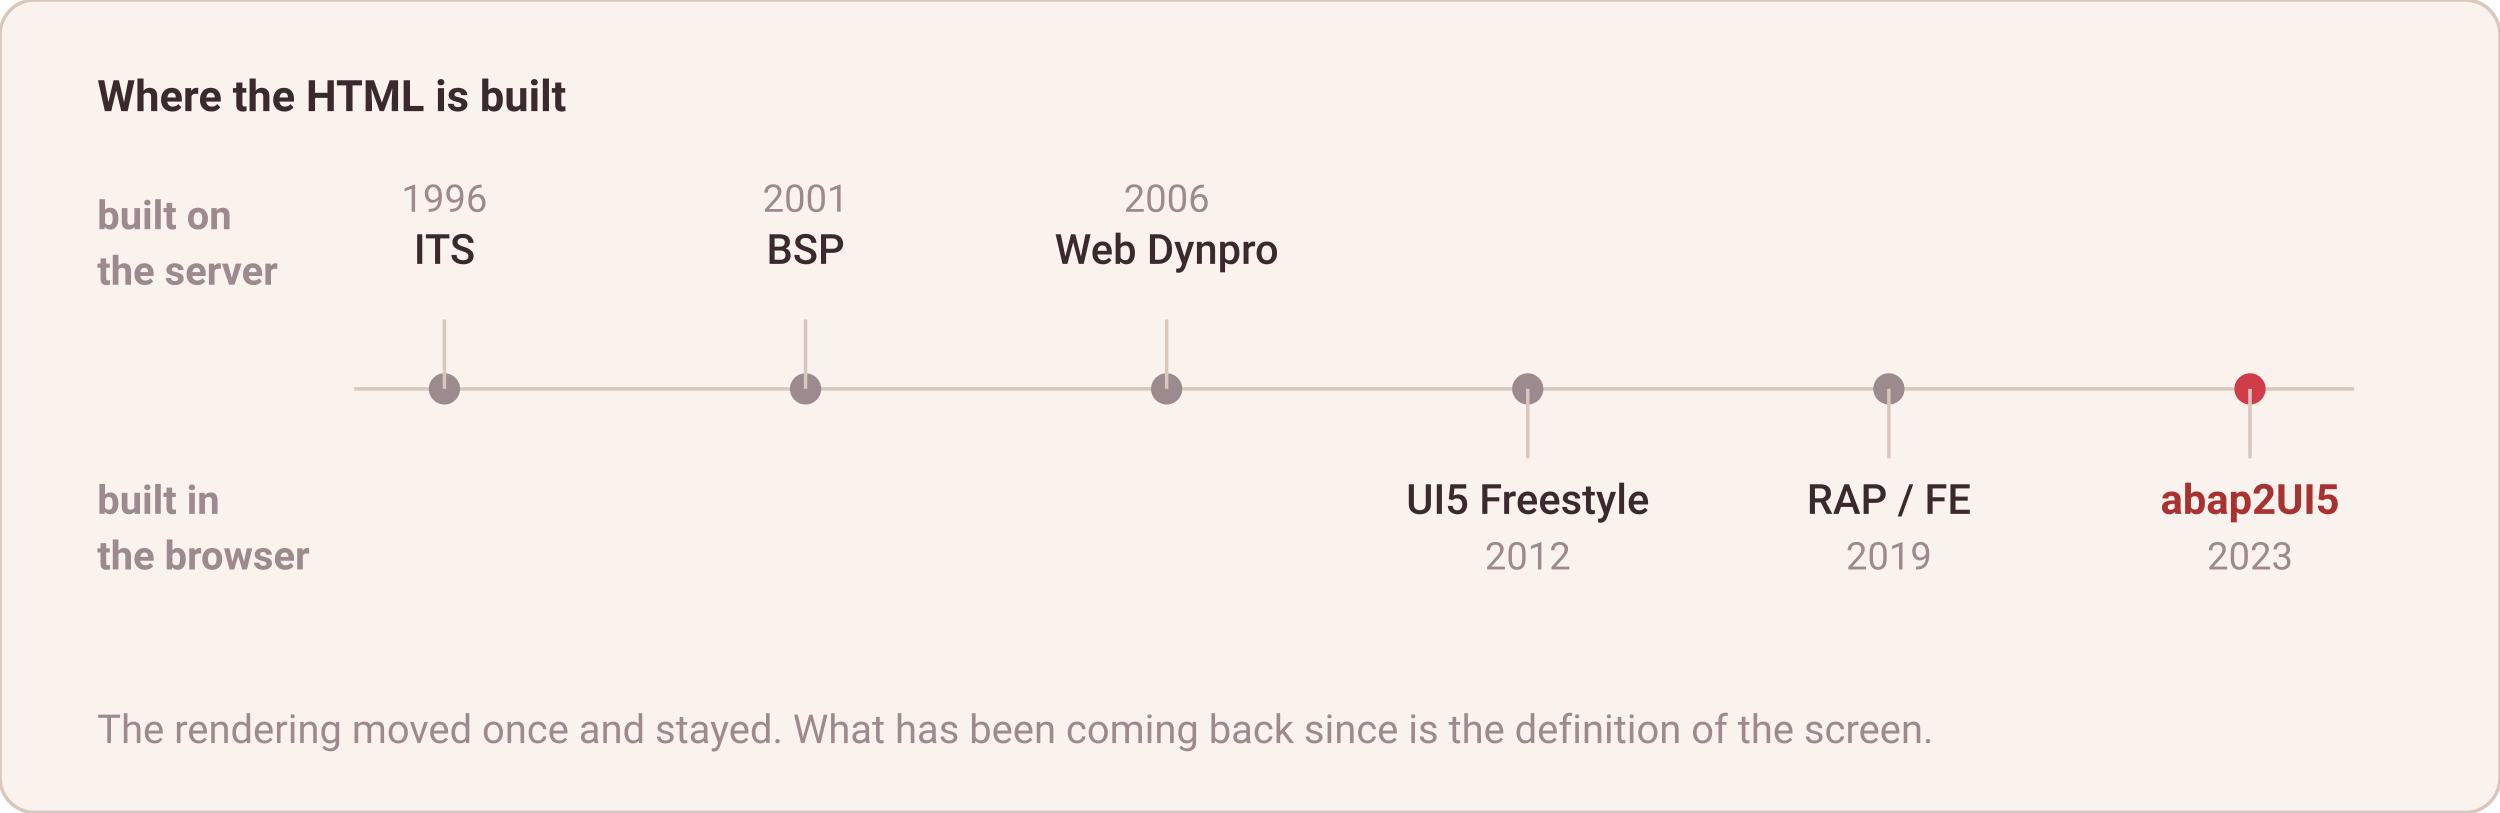
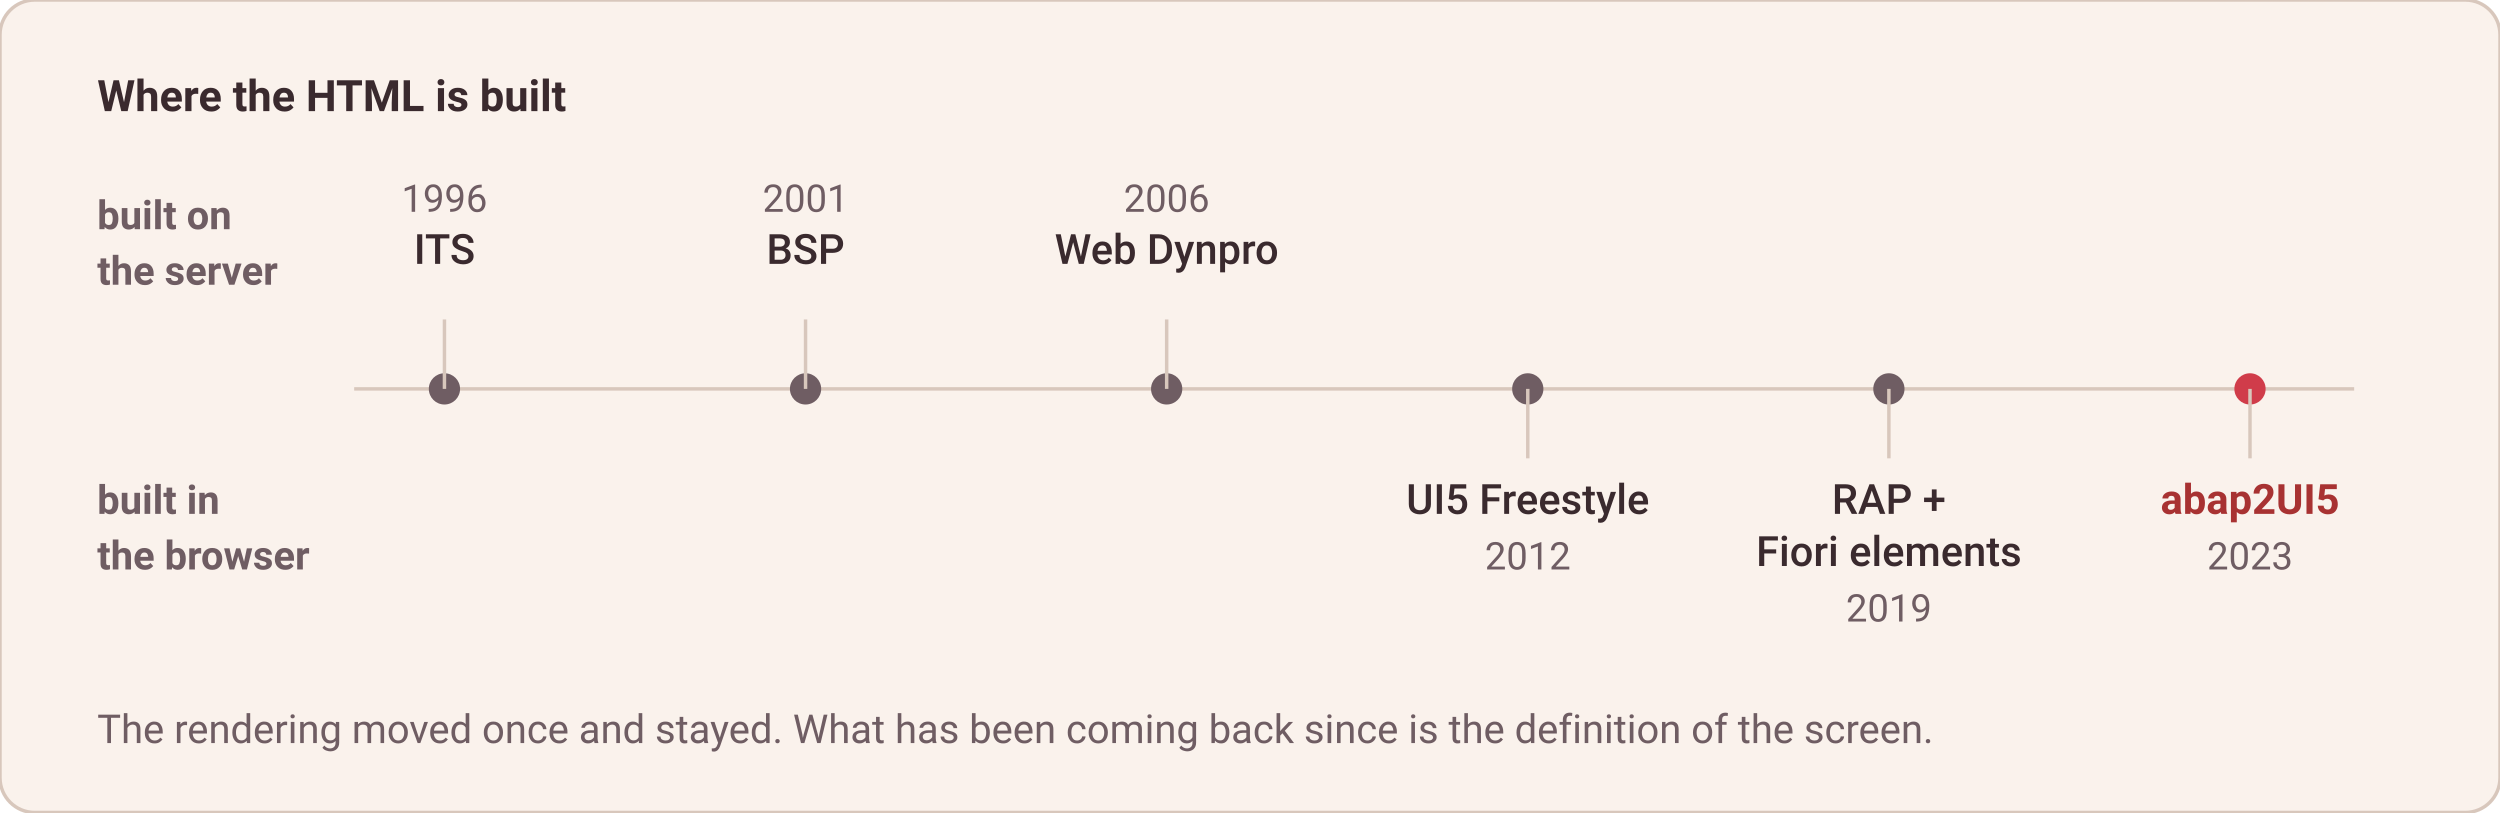
<svg xmlns="http://www.w3.org/2000/svg" viewBox="0 0 720 234" width="720" height="234" role="img">
-   <style data-dark="">@media (prefers-color-scheme:dark){[fill="#FAF2EC"]{fill:#172033}[fill="#3A2A2E"]{fill:#f1f4f9}[fill="#9C8A8E"]{fill:#9aa4b5}[fill="#D03C4A"]{fill:#f0606d}[fill="#A83232"]{fill:#ff8a95}[stroke="#D8C7BC"]{stroke:#34405a}}</style>
+   <style data-dark="">@media (prefers-color-scheme:dark){[fill="#FAF2EC"]{fill:#172033}[fill="#3A2A2E"]{fill:#f1f4f9}[fill="#6F5D63"]{fill:#9aa4b5}[fill="#D03C4A"]{fill:#f0606d}[fill="#A83232"]{fill:#ff8a95}[stroke="#D8C7BC"]{stroke:#34405a}}</style>
  <defs>
    <marker id="am" viewBox="0 0 10 10" refX="9" refY="5" markerWidth="6" markerHeight="6" orient="auto">
-       <path d="M0 0 L10 5 L0 10 z" fill="#9C8A8E" />
+       <path d="M0 0 L10 5 L0 10 z" fill="#6F5D63" />
    </marker>
    <marker id="ar" viewBox="0 0 10 10" refX="9" refY="5" markerWidth="6" markerHeight="6" orient="auto">
      <path d="M0 0 L10 5 L0 10 z" fill="#D03C4A" />
    </marker>
  </defs>
  <rect width="720" height="234" rx="10" fill="#FAF2EC" stroke="#D8C7BC" />
  <text x="28" y="32" font-family="-apple-system,BlinkMacSystemFont,'Segoe UI',Roboto,'Helvetica Neue',Arial,sans-serif" font-size="12.5" fill="#3A2A2E" font-weight="700" text-anchor="start">Where the HTML is built</text>
  <line x1="102" y1="112" x2="678" y2="112" stroke="#D8C7BC" />
-   <circle cx="128" cy="112" r="4.5" fill="#9C8A8E" />
+   <circle cx="128" cy="112" r="4.5" fill="#6F5D63" />
  <line x1="128" y1="112" x2="128" y2="92" stroke="#D8C7BC" />
  <text x="128" y="76" font-family="-apple-system,BlinkMacSystemFont,'Segoe UI',Roboto,'Helvetica Neue',Arial,sans-serif" font-size="12" fill="#3A2A2E" font-weight="500" text-anchor="middle">ITS</text>
-   <text x="128" y="61" font-family="-apple-system,BlinkMacSystemFont,'Segoe UI',Roboto,'Helvetica Neue',Arial,sans-serif" font-size="11" fill="#9C8A8E" font-weight="400" text-anchor="middle">1996</text>
-   <circle cx="232" cy="112" r="4.5" fill="#9C8A8E" />
+   <text x="128" y="61" font-family="-apple-system,BlinkMacSystemFont,'Segoe UI',Roboto,'Helvetica Neue',Arial,sans-serif" font-size="11" fill="#6F5D63" font-weight="400" text-anchor="middle">1996</text>
+   <circle cx="232" cy="112" r="4.5" fill="#6F5D63" />
  <line x1="232" y1="112" x2="232" y2="92" stroke="#D8C7BC" />
  <text x="232" y="76" font-family="-apple-system,BlinkMacSystemFont,'Segoe UI',Roboto,'Helvetica Neue',Arial,sans-serif" font-size="12" fill="#3A2A2E" font-weight="500" text-anchor="middle">BSP</text>
-   <text x="232" y="61" font-family="-apple-system,BlinkMacSystemFont,'Segoe UI',Roboto,'Helvetica Neue',Arial,sans-serif" font-size="11" fill="#9C8A8E" font-weight="400" text-anchor="middle">2001</text>
-   <circle cx="336" cy="112" r="4.5" fill="#9C8A8E" />
+   <text x="232" y="61" font-family="-apple-system,BlinkMacSystemFont,'Segoe UI',Roboto,'Helvetica Neue',Arial,sans-serif" font-size="11" fill="#6F5D63" font-weight="400" text-anchor="middle">2001</text>
+   <circle cx="336" cy="112" r="4.5" fill="#6F5D63" />
  <line x1="336" y1="112" x2="336" y2="92" stroke="#D8C7BC" />
  <text x="336" y="76" font-family="-apple-system,BlinkMacSystemFont,'Segoe UI',Roboto,'Helvetica Neue',Arial,sans-serif" font-size="12" fill="#3A2A2E" font-weight="500" text-anchor="middle">Web Dynpro</text>
-   <text x="336" y="61" font-family="-apple-system,BlinkMacSystemFont,'Segoe UI',Roboto,'Helvetica Neue',Arial,sans-serif" font-size="11" fill="#9C8A8E" font-weight="400" text-anchor="middle">2006</text>
-   <circle cx="440" cy="112" r="4.5" fill="#9C8A8E" />
+   <text x="336" y="61" font-family="-apple-system,BlinkMacSystemFont,'Segoe UI',Roboto,'Helvetica Neue',Arial,sans-serif" font-size="11" fill="#6F5D63" font-weight="400" text-anchor="middle">2006</text>
+   <circle cx="440" cy="112" r="4.5" fill="#6F5D63" />
  <line x1="440" y1="112" x2="440" y2="132" stroke="#D8C7BC" />
  <text x="440" y="148" font-family="-apple-system,BlinkMacSystemFont,'Segoe UI',Roboto,'Helvetica Neue',Arial,sans-serif" font-size="12" fill="#3A2A2E" font-weight="500" text-anchor="middle">UI5 Freestyle</text>
-   <text x="440" y="164" font-family="-apple-system,BlinkMacSystemFont,'Segoe UI',Roboto,'Helvetica Neue',Arial,sans-serif" font-size="11" fill="#9C8A8E" font-weight="400" text-anchor="middle">2012</text>
-   <circle cx="544" cy="112" r="4.5" fill="#9C8A8E" />
+   <text x="440" y="164" font-family="-apple-system,BlinkMacSystemFont,'Segoe UI',Roboto,'Helvetica Neue',Arial,sans-serif" font-size="11" fill="#6F5D63" font-weight="400" text-anchor="middle">2012</text>
+   <circle cx="544" cy="112" r="4.5" fill="#6F5D63" />
  <line x1="544" y1="112" x2="544" y2="132" stroke="#D8C7BC" />
-   <text x="544" y="148" font-family="-apple-system,BlinkMacSystemFont,'Segoe UI',Roboto,'Helvetica Neue',Arial,sans-serif" font-size="12" fill="#3A2A2E" font-weight="500" text-anchor="middle">RAP / FE</text>
-   <text x="544" y="164" font-family="-apple-system,BlinkMacSystemFont,'Segoe UI',Roboto,'Helvetica Neue',Arial,sans-serif" font-size="11" fill="#9C8A8E" font-weight="400" text-anchor="middle">2019</text>
+   <text x="544" y="148" font-family="-apple-system,BlinkMacSystemFont,'Segoe UI',Roboto,'Helvetica Neue',Arial,sans-serif" font-size="12" fill="#3A2A2E" font-weight="500" text-anchor="middle">RAP +</text>
+   <text x="544" y="179" font-family="-apple-system,BlinkMacSystemFont,'Segoe UI',Roboto,'Helvetica Neue',Arial,sans-serif" font-size="11" fill="#6F5D63" font-weight="400" text-anchor="middle">2019</text>
  <circle cx="648" cy="112" r="4.5" fill="#D03C4A" />
  <line x1="648" y1="112" x2="648" y2="132" stroke="#D8C7BC" />
  <text x="648" y="148" font-family="-apple-system,BlinkMacSystemFont,'Segoe UI',Roboto,'Helvetica Neue',Arial,sans-serif" font-size="12" fill="#A83232" font-weight="700" text-anchor="middle">abap2UI5</text>
-   <text x="648" y="164" font-family="-apple-system,BlinkMacSystemFont,'Segoe UI',Roboto,'Helvetica Neue',Arial,sans-serif" font-size="11" fill="#9C8A8E" font-weight="400" text-anchor="middle">2023</text>
-   <text x="28" y="66" font-family="-apple-system,BlinkMacSystemFont,'Segoe UI',Roboto,'Helvetica Neue',Arial,sans-serif" font-size="11.5" fill="#9C8A8E" font-weight="600" text-anchor="start">built on</text>
-   <text x="28" y="82" font-family="-apple-system,BlinkMacSystemFont,'Segoe UI',Roboto,'Helvetica Neue',Arial,sans-serif" font-size="11.5" fill="#9C8A8E" font-weight="600" text-anchor="start">the server</text>
-   <text x="28" y="148" font-family="-apple-system,BlinkMacSystemFont,'Segoe UI',Roboto,'Helvetica Neue',Arial,sans-serif" font-size="11.5" fill="#9C8A8E" font-weight="600" text-anchor="start">built in</text>
-   <text x="28" y="164" font-family="-apple-system,BlinkMacSystemFont,'Segoe UI',Roboto,'Helvetica Neue',Arial,sans-serif" font-size="11.5" fill="#9C8A8E" font-weight="600" text-anchor="start">the browser</text>
-   <text x="28" y="214" font-family="-apple-system,BlinkMacSystemFont,'Segoe UI',Roboto,'Helvetica Neue',Arial,sans-serif" font-size="11.5" fill="#9C8A8E" font-weight="400" text-anchor="start">The rendering moved once and stayed. What has been coming back since is the definition of the screen.</text>
+   <text x="648" y="164" font-family="-apple-system,BlinkMacSystemFont,'Segoe UI',Roboto,'Helvetica Neue',Arial,sans-serif" font-size="11" fill="#6F5D63" font-weight="400" text-anchor="middle">2023</text>
+   <text x="28" y="66" font-family="-apple-system,BlinkMacSystemFont,'Segoe UI',Roboto,'Helvetica Neue',Arial,sans-serif" font-size="11.5" fill="#6F5D63" font-weight="600" text-anchor="start">built on</text>
+   <text x="28" y="82" font-family="-apple-system,BlinkMacSystemFont,'Segoe UI',Roboto,'Helvetica Neue',Arial,sans-serif" font-size="11.5" fill="#6F5D63" font-weight="600" text-anchor="start">the server</text>
+   <text x="28" y="148" font-family="-apple-system,BlinkMacSystemFont,'Segoe UI',Roboto,'Helvetica Neue',Arial,sans-serif" font-size="11.5" fill="#6F5D63" font-weight="600" text-anchor="start">built in</text>
+   <text x="28" y="164" font-family="-apple-system,BlinkMacSystemFont,'Segoe UI',Roboto,'Helvetica Neue',Arial,sans-serif" font-size="11.5" fill="#6F5D63" font-weight="600" text-anchor="start">the browser</text>
+   <text x="28" y="214" font-family="-apple-system,BlinkMacSystemFont,'Segoe UI',Roboto,'Helvetica Neue',Arial,sans-serif" font-size="11.5" fill="#6F5D63" font-weight="400" text-anchor="start">The rendering moved once and stayed. What has been coming back since is the definition of the screen.</text>
+   <text x="544" y="163" font-family="-apple-system,BlinkMacSystemFont,'Segoe UI',Roboto,'Helvetica Neue',Arial,sans-serif" font-size="12" fill="#3A2A2E" font-weight="500" text-anchor="middle">Fiori elements</text>
</svg>
